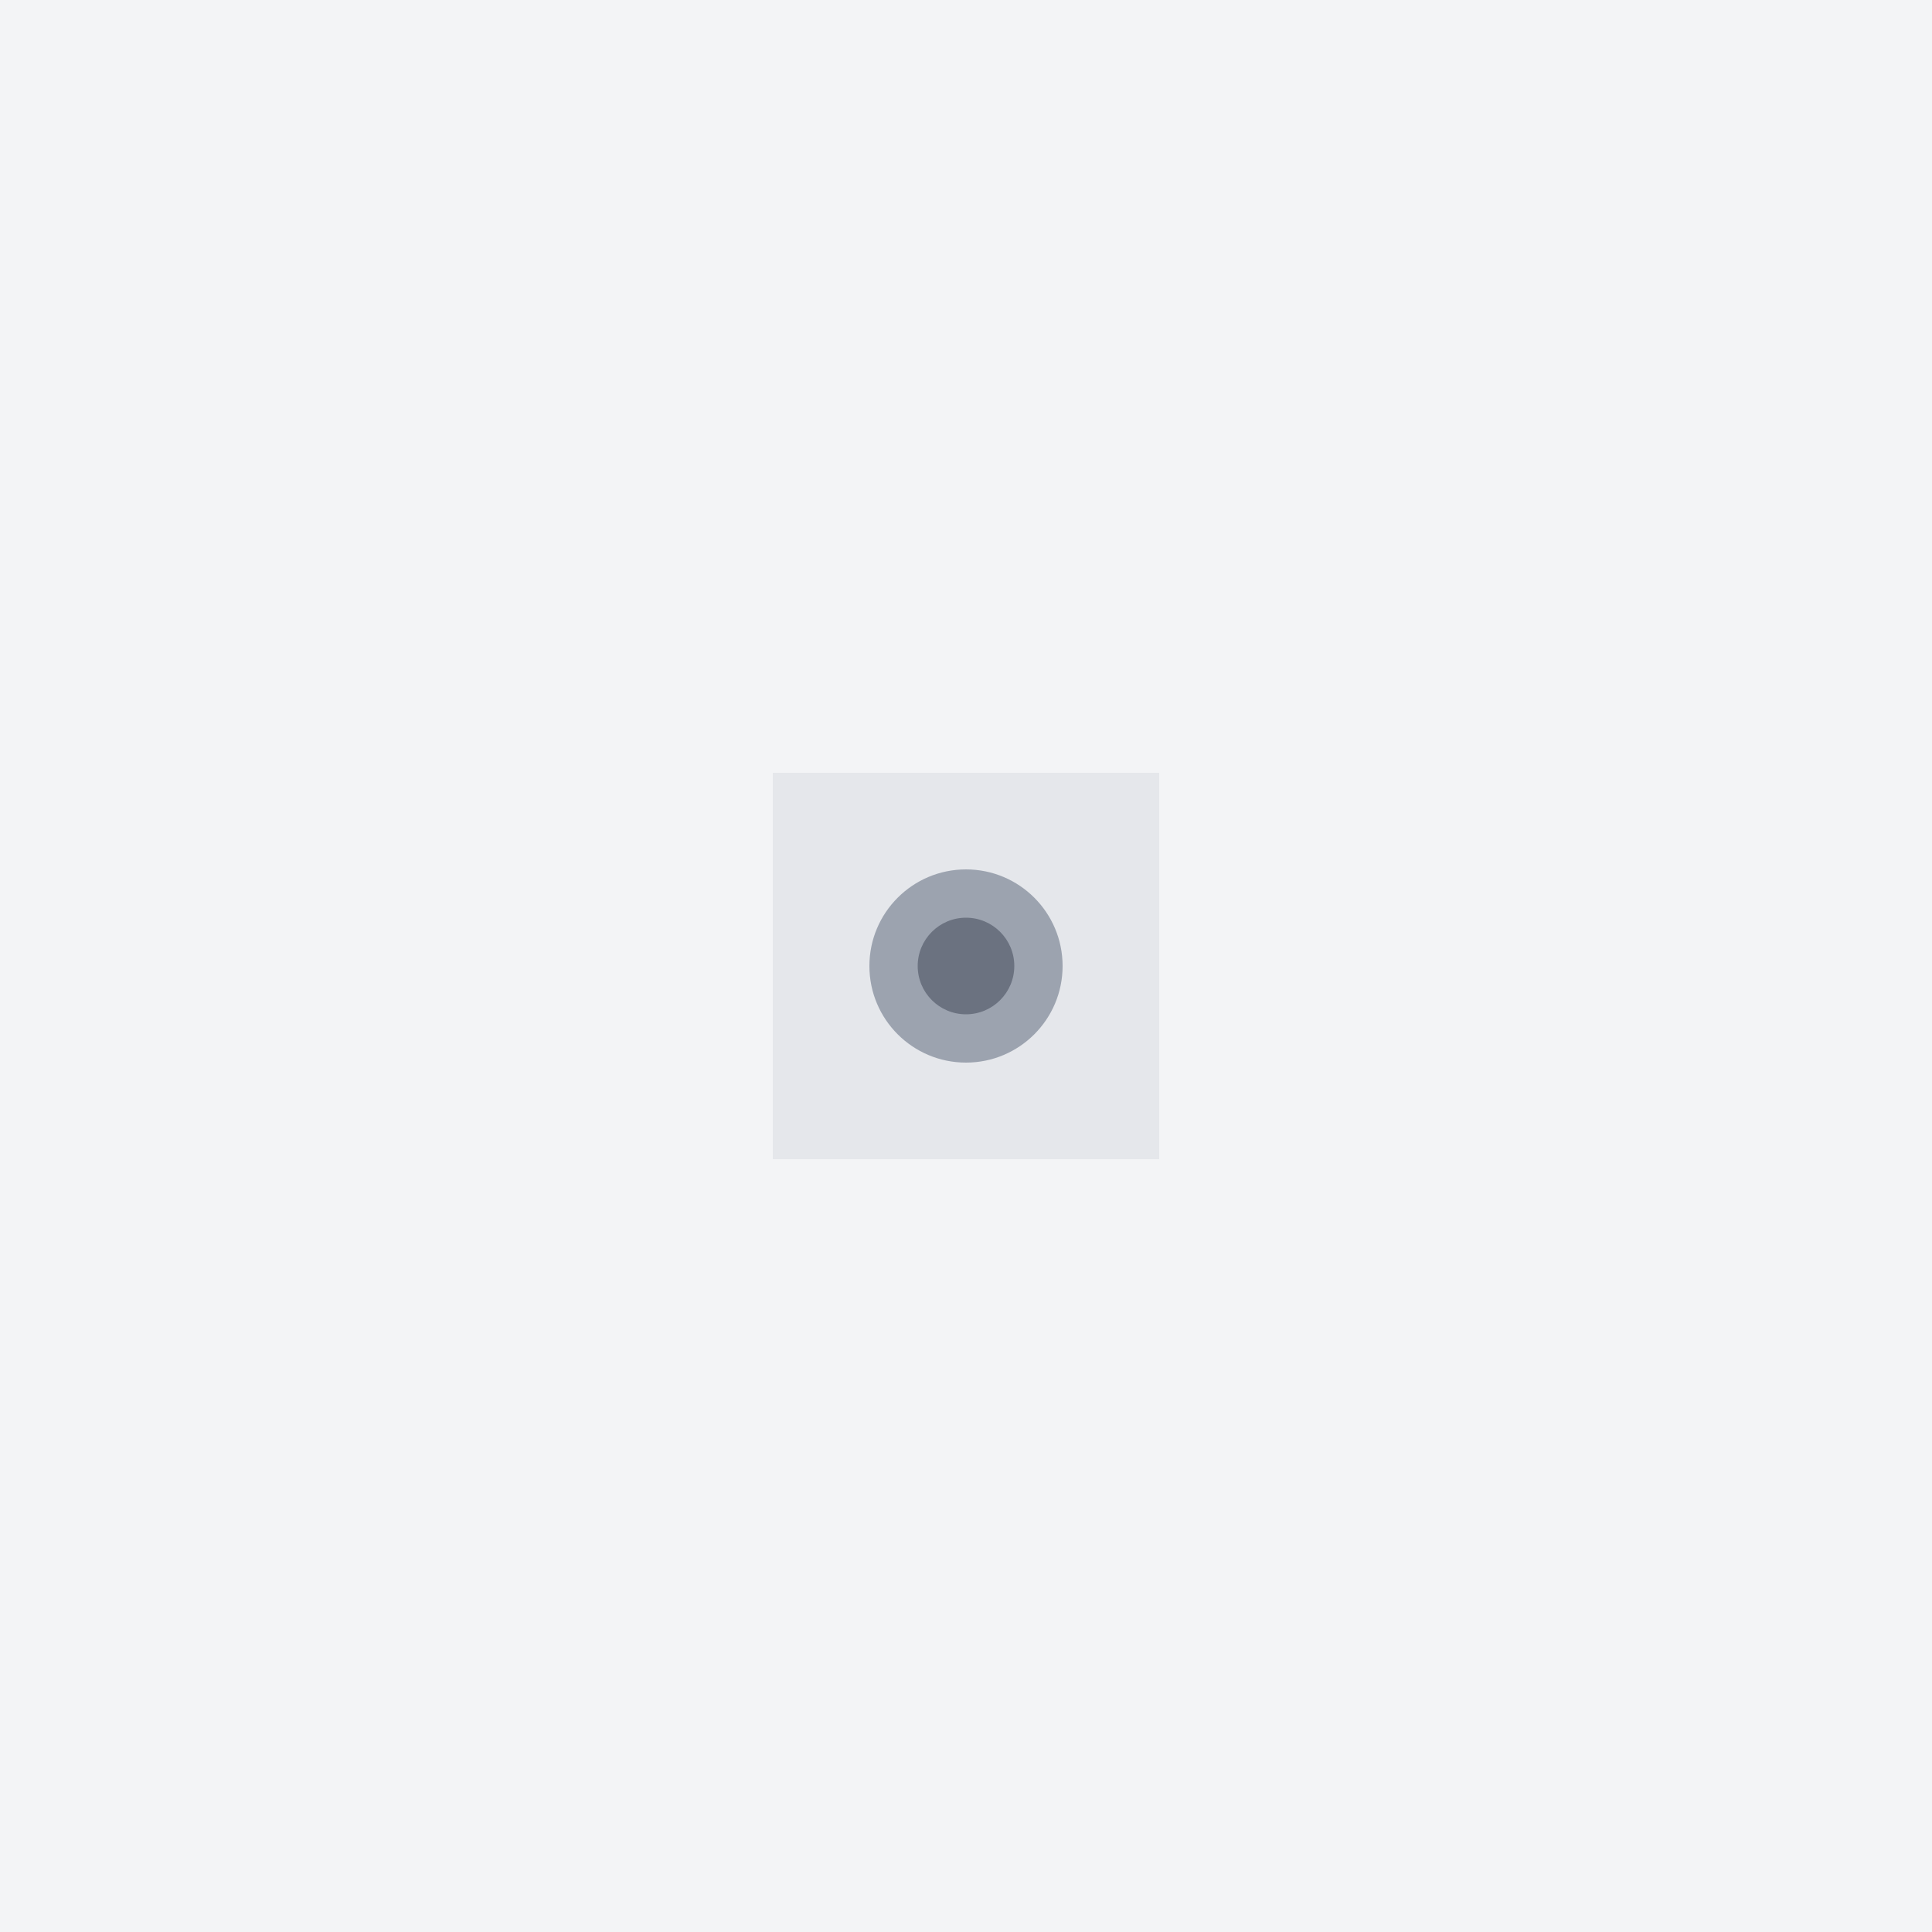
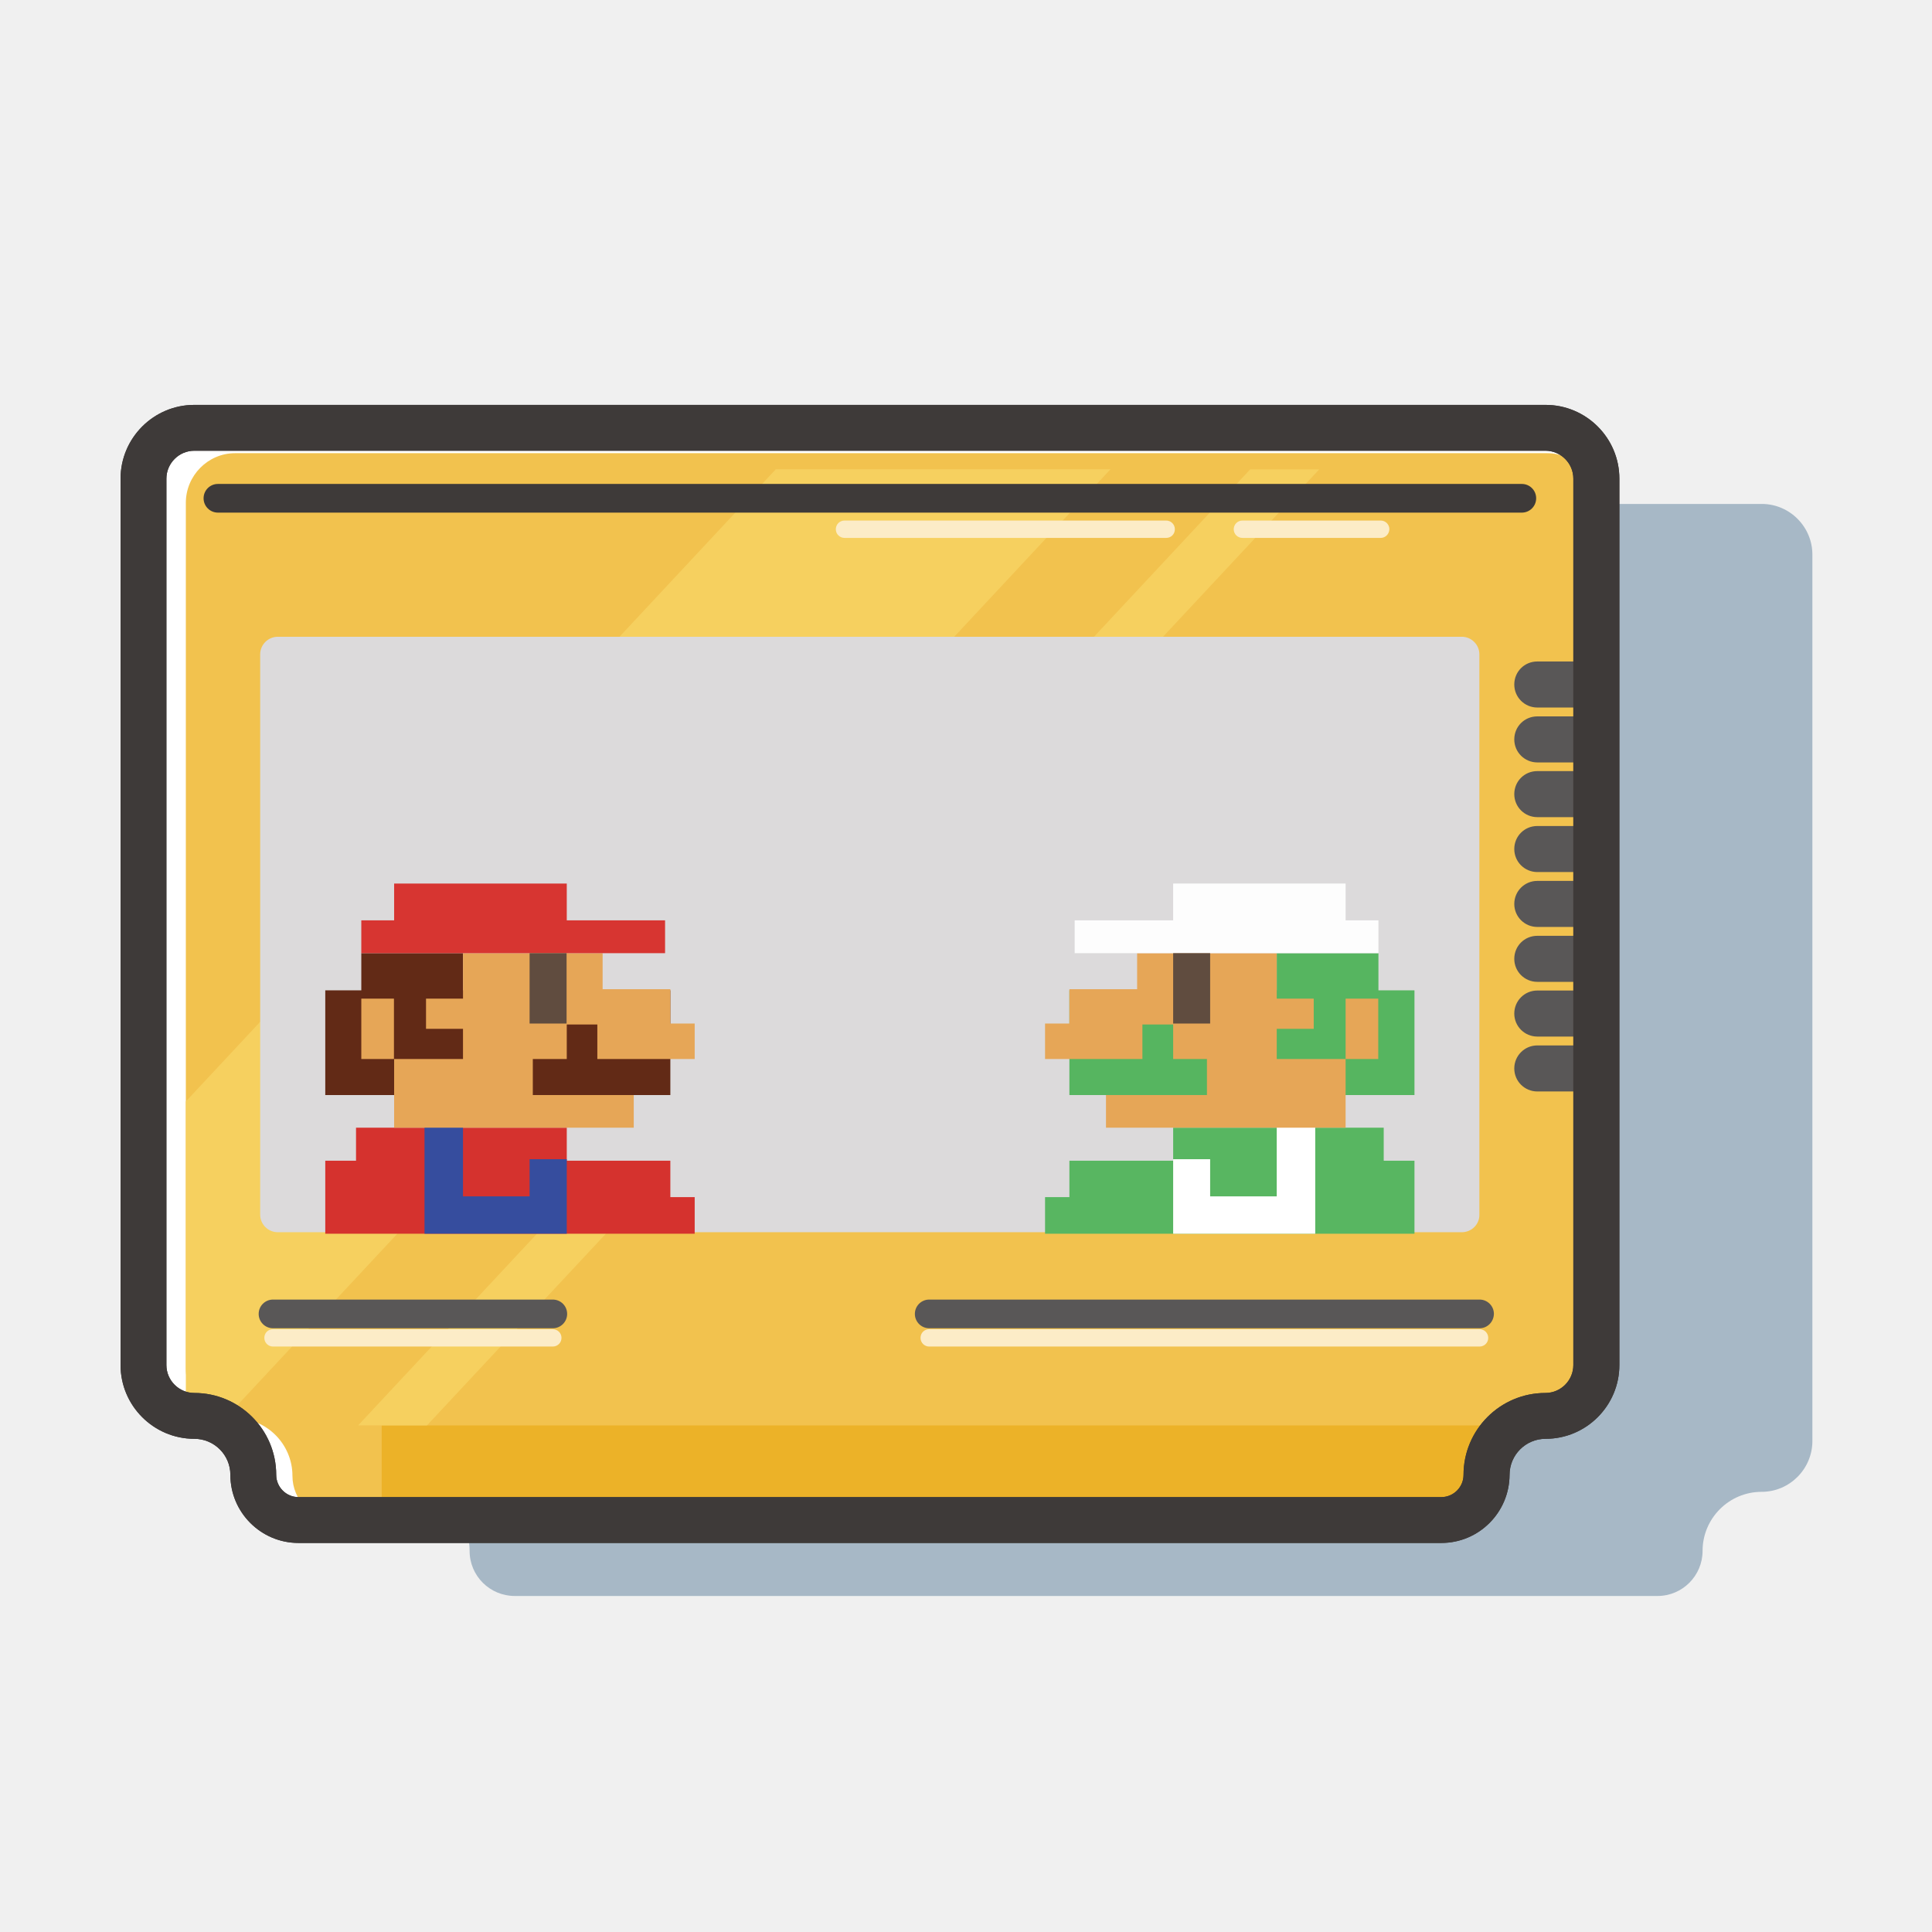
- <svg xmlns="http://www.w3.org/2000/svg" width="200" height="200" viewBox="0 0 200 200" fill="none">
-   <rect width="200" height="200" fill="#F3F4F6" />
-   <path d="M80 80H120V120H80V80Z" fill="#E5E7EB" />
-   <path d="M100 90C94.477 90 90 94.477 90 100C90 105.523 94.477 110 100 110C105.523 110 110 105.523 110 100C110 94.477 105.523 90 100 90Z" fill="#9CA3AF" />
-   <path d="M100 95C97.239 95 95 97.239 95 100C95 102.761 97.239 105 100 105C102.761 105 105 102.761 105 100C105 97.239 102.761 95 100 95Z" fill="#6B7280" />
+ <svg xmlns="http://www.w3.org/2000/svg" viewBox="0 0 1024 1024" class="icon" version="1.1" fill="#000000">
+   <g id="SVGRepo_bgCarrier" stroke-width="0" />
+   <g id="SVGRepo_tracerCarrier" stroke-linecap="round" stroke-linejoin="round" />
+   <g id="SVGRepo_iconCarrier">
+     <path d="M933.8 267.1H217.6c-14.9 0-26.9 12.2-26.9 26.9v469.8c0 14.9 12.2 26.9 26.9 26.9 17.2 0 31.3 14 31.3 31.3 0 13.3 10.8 23.9 23.9 23.9h605.7c13.3 0 23.9-10.8 23.9-23.9 0-17.2 14-31.3 31.3-31.3 14.9 0 26.9-12.2 26.9-26.9V294.1c0.1-14.8-12-27-26.8-27z" fill="#A7B8C6" />
+     <path d="M819.2 226.8H103c-14.9 0-26.9 12.2-26.9 26.9v469.8c0 14.9 12.2 26.9 26.9 26.9 17.2 0 31.3 14 31.3 31.3 0 13.3 10.8 23.9 23.9 23.9h605.7c13.3 0 23.9-10.8 23.9-23.9 0-17.2 14-31.3 31.3-31.3 14.9 0 26.9-12.2 26.9-26.9V253.7c0.1-14.8-12-26.9-26.8-26.9z" fill="#FFFFFF" />
+     <path d="M820 240.2H124.6c-14.4 0-26.1 11.9-26.1 26.3v458.9c0 14.5 11.8 26.3 26.1 26.3 16.7 0 30.4 13.7 30.4 30.5 0 13 10.4 23.4 23.2 23.4h588.1c12.9 0 23.2-10.5 23.2-23.4 0-16.8 13.6-30.5 30.4-30.5 14.4 0 26.1-11.9 26.1-26.3V266.5c0.1-14.4-11.7-26.3-26-26.3z" fill="#F2C24E" />
+     <path d="M202.3 755.5h584.1v49H202.3z" fill="#ECB228" />
+     <path d="M837.3 404.1h-22.5c-6.7 0-12.2-5.4-12.2-12.2 0-6.8 5.4-12.2 12.2-12.2h22.5c6.7 0 12.2 5.4 12.2 12.2 0 6.8-5.5 12.2-12.2 12.2zM837.3 578.5h-22.5c-6.7 0-12.2-5.4-12.2-12.2 0-6.7 5.4-12.2 12.2-12.2h22.5c6.7 0 12.2 5.4 12.2 12.2 0 6.7-5.5 12.2-12.2 12.2zM837.3 433.1h-22.5c-6.7 0-12.2-5.4-12.2-12.2 0-6.8 5.4-12.2 12.2-12.2h22.5c6.7 0 12.2 5.4 12.2 12.2 0 6.8-5.5 12.2-12.2 12.2zM837.3 462.2h-22.5c-6.7 0-12.2-5.4-12.2-12.2 0-6.8 5.4-12.2 12.2-12.2h22.5c6.7 0 12.2 5.4 12.2 12.2 0 6.9-5.5 12.2-12.2 12.2zM837.3 491.3h-22.5c-6.7 0-12.2-5.4-12.2-12.2 0-6.7 5.4-12.2 12.2-12.2h22.5c6.7 0 12.2 5.4 12.2 12.2 0 6.8-5.5 12.2-12.2 12.2zM837.3 520.4h-22.5c-6.7 0-12.2-5.4-12.2-12.2 0-6.8 5.4-12.2 12.2-12.2h22.5c6.7 0 12.2 5.4 12.2 12.2 0 6.8-5.5 12.2-12.2 12.2zM837.3 549.4h-22.5c-6.7 0-12.2-5.4-12.2-12.2 0-6.7 5.4-12.2 12.2-12.2h22.5c6.7 0 12.2 5.4 12.2 12.2 0 6.8-5.5 12.2-12.2 12.2zM837.3 375h-22.5c-6.7 0-12.2-5.4-12.2-12.2 0-6.8 5.4-12.2 12.2-12.2h22.5c6.7 0 12.2 5.4 12.2 12.2 0 6.8-5.5 12.2-12.2 12.2z" fill="#595757" />
+     <path d="M588.6 248.7H411.2L98.5 583.8v171.5H116z" fill="#F6D05F" />
+     <path d="M662.6 248.8L189.8 755.5h36.5l472.9-506.7z" fill="#F6D05F" />
+     <path d="M763.9 817.8H158.2c-19.9 0-36.1-16.2-36.1-36.1 0-10.6-8.6-19.1-19.1-19.1-21.5 0-39.1-17.5-39.1-39.1V253.7c0-21.5 17.5-39.1 39.1-39.1h716.2c21.5 0 39.1 17.5 39.1 39.1v469.8c0 21.5-17.5 39.1-39.1 39.1-10.6 0-19.1 8.6-19.1 19.1-0.1 19.9-16.2 36.1-36.2 36.1zM103 238.9c-8.2 0-14.8 6.7-14.8 14.8v469.8c0 8.2 6.7 14.8 14.8 14.8 23.9 0 43.4 19.4 43.4 43.4 0 6.5 5.3 11.8 11.8 11.8h605.7c6.5 0 11.8-5.3 11.8-11.8 0-23.9 19.4-43.4 43.4-43.4 8.2 0 14.8-6.7 14.8-14.8V253.7c0-8.2-6.7-14.8-14.8-14.8H103z" fill="#3E3A39" />
+     <path d="M774.8 653.1H147.2c-5.1 0-9.3-4.2-9.3-9.3v-297c0-5.1 4.2-9.3 9.3-9.3h627.6c5.1 0 9.3 4.2 9.3 9.3v297c0.1 5.1-4.1 9.3-9.3 9.3z" fill="#DCDADB" />
+     <path d="M806.6 271.7H115.5c-4.2 0-7.6-3.4-7.6-7.6s3.4-7.6 7.6-7.6h691.1c4.2 0 7.6 3.4 7.6 7.6s-3.4 7.6-7.6 7.6z" fill="#3E3A39" />
+     <path d="M731.8 285.1h-73.3c-2.5 0-4.6-2-4.6-4.6 0-2.5 2-4.6 4.6-4.6h73.3c2.5 0 4.6 2 4.6 4.6-0.1 2.6-2.1 4.6-4.6 4.6zM618.1 285.1H447.6c-2.5 0-4.6-2-4.6-4.6 0-2.5 2-4.6 4.6-4.6h170.5c2.5 0 4.6 2 4.6 4.6 0 2.6-2 4.6-4.6 4.6z" fill="#FCECC7" />
+     <path d="M293 704H144.7c-4.2 0-7.6-3.4-7.6-7.6 0-4.2 3.4-7.6 7.6-7.6H293c4.2 0 7.6 3.4 7.6 7.6 0 4.2-3.4 7.6-7.6 7.6z" fill="#595757" />
+     <path d="M293 713.7H144.7c-2.5 0-4.6-2-4.6-4.6s2-4.6 4.6-4.6H293c2.5 0 4.6 2 4.6 4.6s-2.1 4.6-4.6 4.6z" fill="#FCECC7" />
+     <path d="M784.2 704H492.5c-4.2 0-7.6-3.4-7.6-7.6 0-4.2 3.4-7.6 7.6-7.6h291.7c4.2 0 7.6 3.4 7.6 7.6-0.1 4.2-3.4 7.6-7.6 7.6z" fill="#595757" />
+     <path d="M784.2 713.7H492.5c-2.5 0-4.6-2-4.6-4.6s2-4.6 4.6-4.6h291.7c2.5 0 4.6 2 4.6 4.6s-2.1 4.6-4.6 4.6z" fill="#FCECC7" />
+     <path d="M763.9 817.8H158.2c-19.9 0-36.1-16.2-36.1-36.1 0-10.6-8.6-19.1-19.1-19.1-21.5 0-39.1-17.5-39.1-39.1V253.7c0-21.5 17.5-39.1 39.1-39.1h716.2c21.5 0 39.1 17.5 39.1 39.1v469.8c0 21.5-17.5 39.1-39.1 39.1-10.6 0-19.1 8.6-19.1 19.1-0.1 19.9-16.2 36.1-36.2 36.1zM103 238.9c-8.2 0-14.8 6.7-14.8 14.8v469.8c0 8.2 6.7 14.8 14.8 14.8 23.9 0 43.4 19.4 43.4 43.4 0 6.5 5.3 11.8 11.8 11.8h605.7c6.5 0 11.8-5.3 11.8-11.8 0-23.9 19.4-43.4 43.4-43.4 8.2 0 14.8-6.7 14.8-14.8V253.7c0-8.2-6.7-14.8-14.8-14.8H103z" fill="#3E3A39" />
+     <path d="M733.4 615.2v-17.5H621.8v17.5h-55v19.3h-12.9v19.4h195.8v-38.7z" fill="#58B661" />
+     <path d="M676.7 595.8v38.3h-35.3v-19.7h-19.6v39.5h75.3V595.8z" fill="#FFFFFF" />
+     <path d="M730.6 524.9v-19.7h-53.9v19.7H566.8v55.5h182.9v-55.5z" fill="#56B560" />
+     <path d="M676.7 545.3h19.6v-16h-19.6v-24.1h-74v19.1h-35.9v18.2h-12.9v18.8h51.6V543h16.3v18.3h17.9v19.1h-53.5v17.3h127V561.3h-36.5zM713.2 529.3h17.3v32h-17.3z" fill="#E6A657" />
+     <path d="M713.2 487.8v-19.5h-91.4v19.5h-52.2v17.4H730.6v-17.4z" fill="#FDFDFD" />
+     <path d="M621.8 505.2h19.6v37.3h-19.6z" fill="#604C3F" />
+     <path d="M188.7 615.2v-17.5h111.7v17.5h54.9v19.3h12.9v19.4H172.4v-38.7z" fill="#D5322E" />
+     <path d="M245.4 595.8v38.3h35.3v-19.7h19.7v39.5H225V595.8z" fill="#364D9E" />
+     <path d="M191.5 524.9v-19.7h53.9v19.7h109.9v55.5H172.4v-55.5z" fill="#622A16" />
+     <path d="M245.4 545.3h-19.6v-16h19.6v-24.1h74v19.1h35.9v18.2h12.9v18.8h-51.6V543h-16.2v18.3h-18v19.1h53.5v17.3h-127V561.3h36.5z" fill="#E6A657" />
+     <path d="M191.5 529.3h17.3v32h-17.3z" fill="#E6A657" />
+     <path d="M208.9 487.8v-19.5h91.5v19.5h52.1v17.4h-161v-17.4z" fill="#D73531" />
+     <path d="M280.7 505.2h19.6v37.3h-19.6z" fill="#604C3F" />
+   </g>
</svg>
